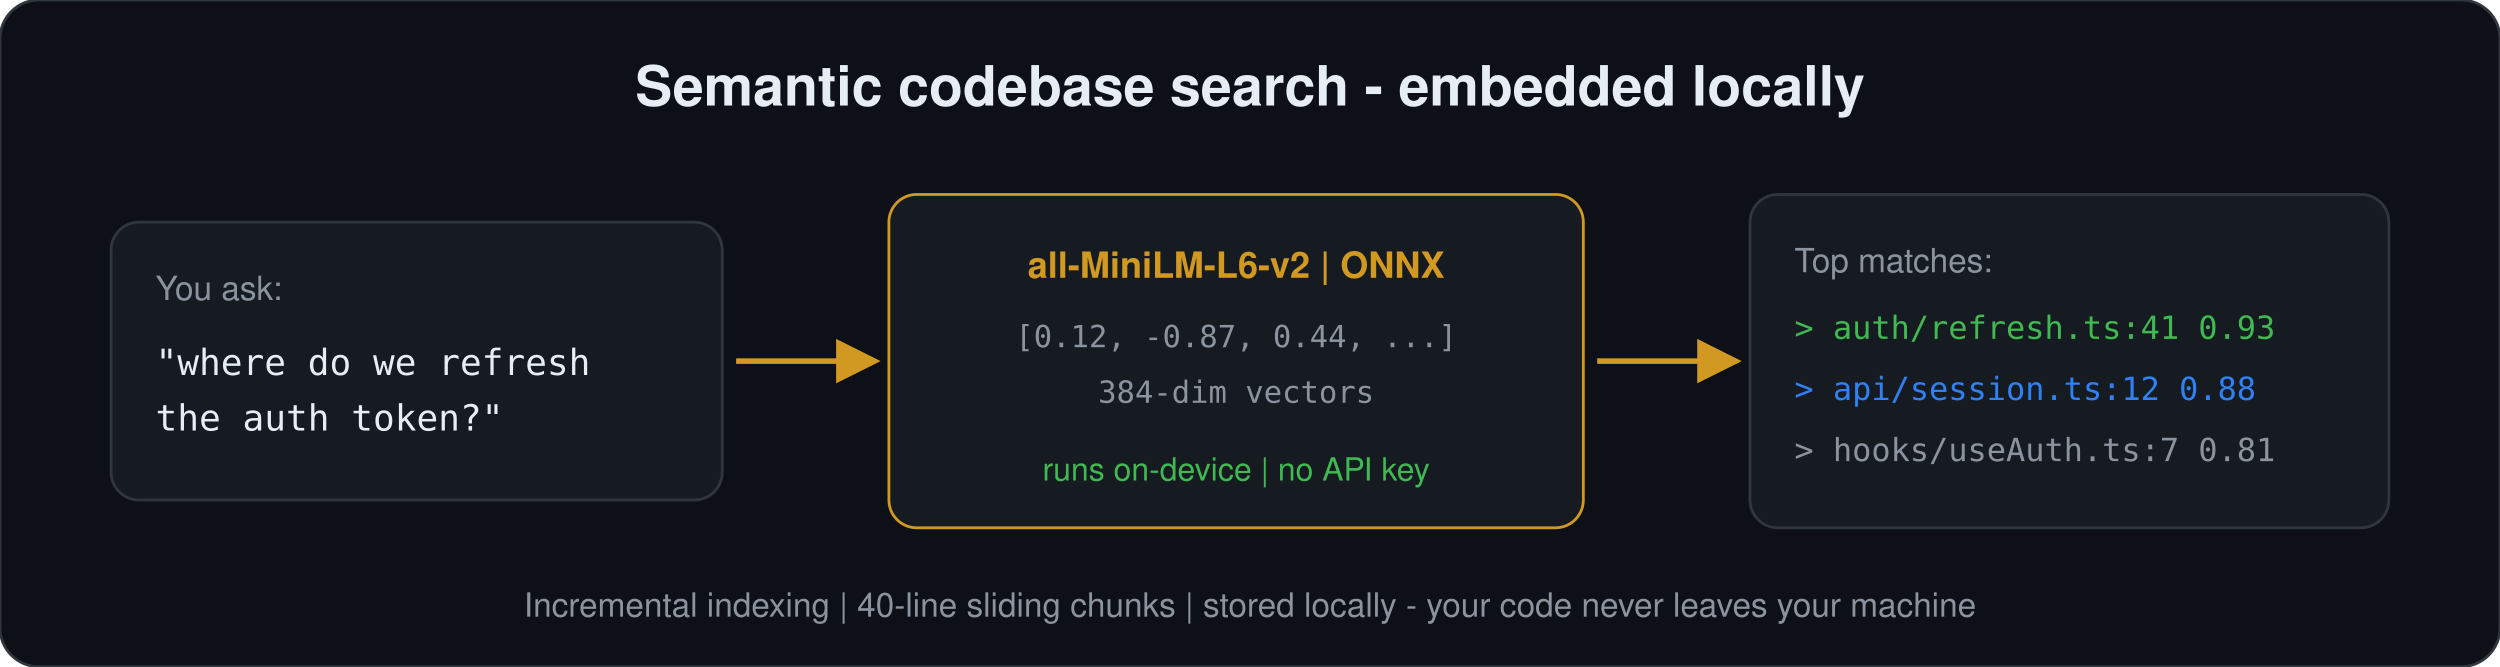
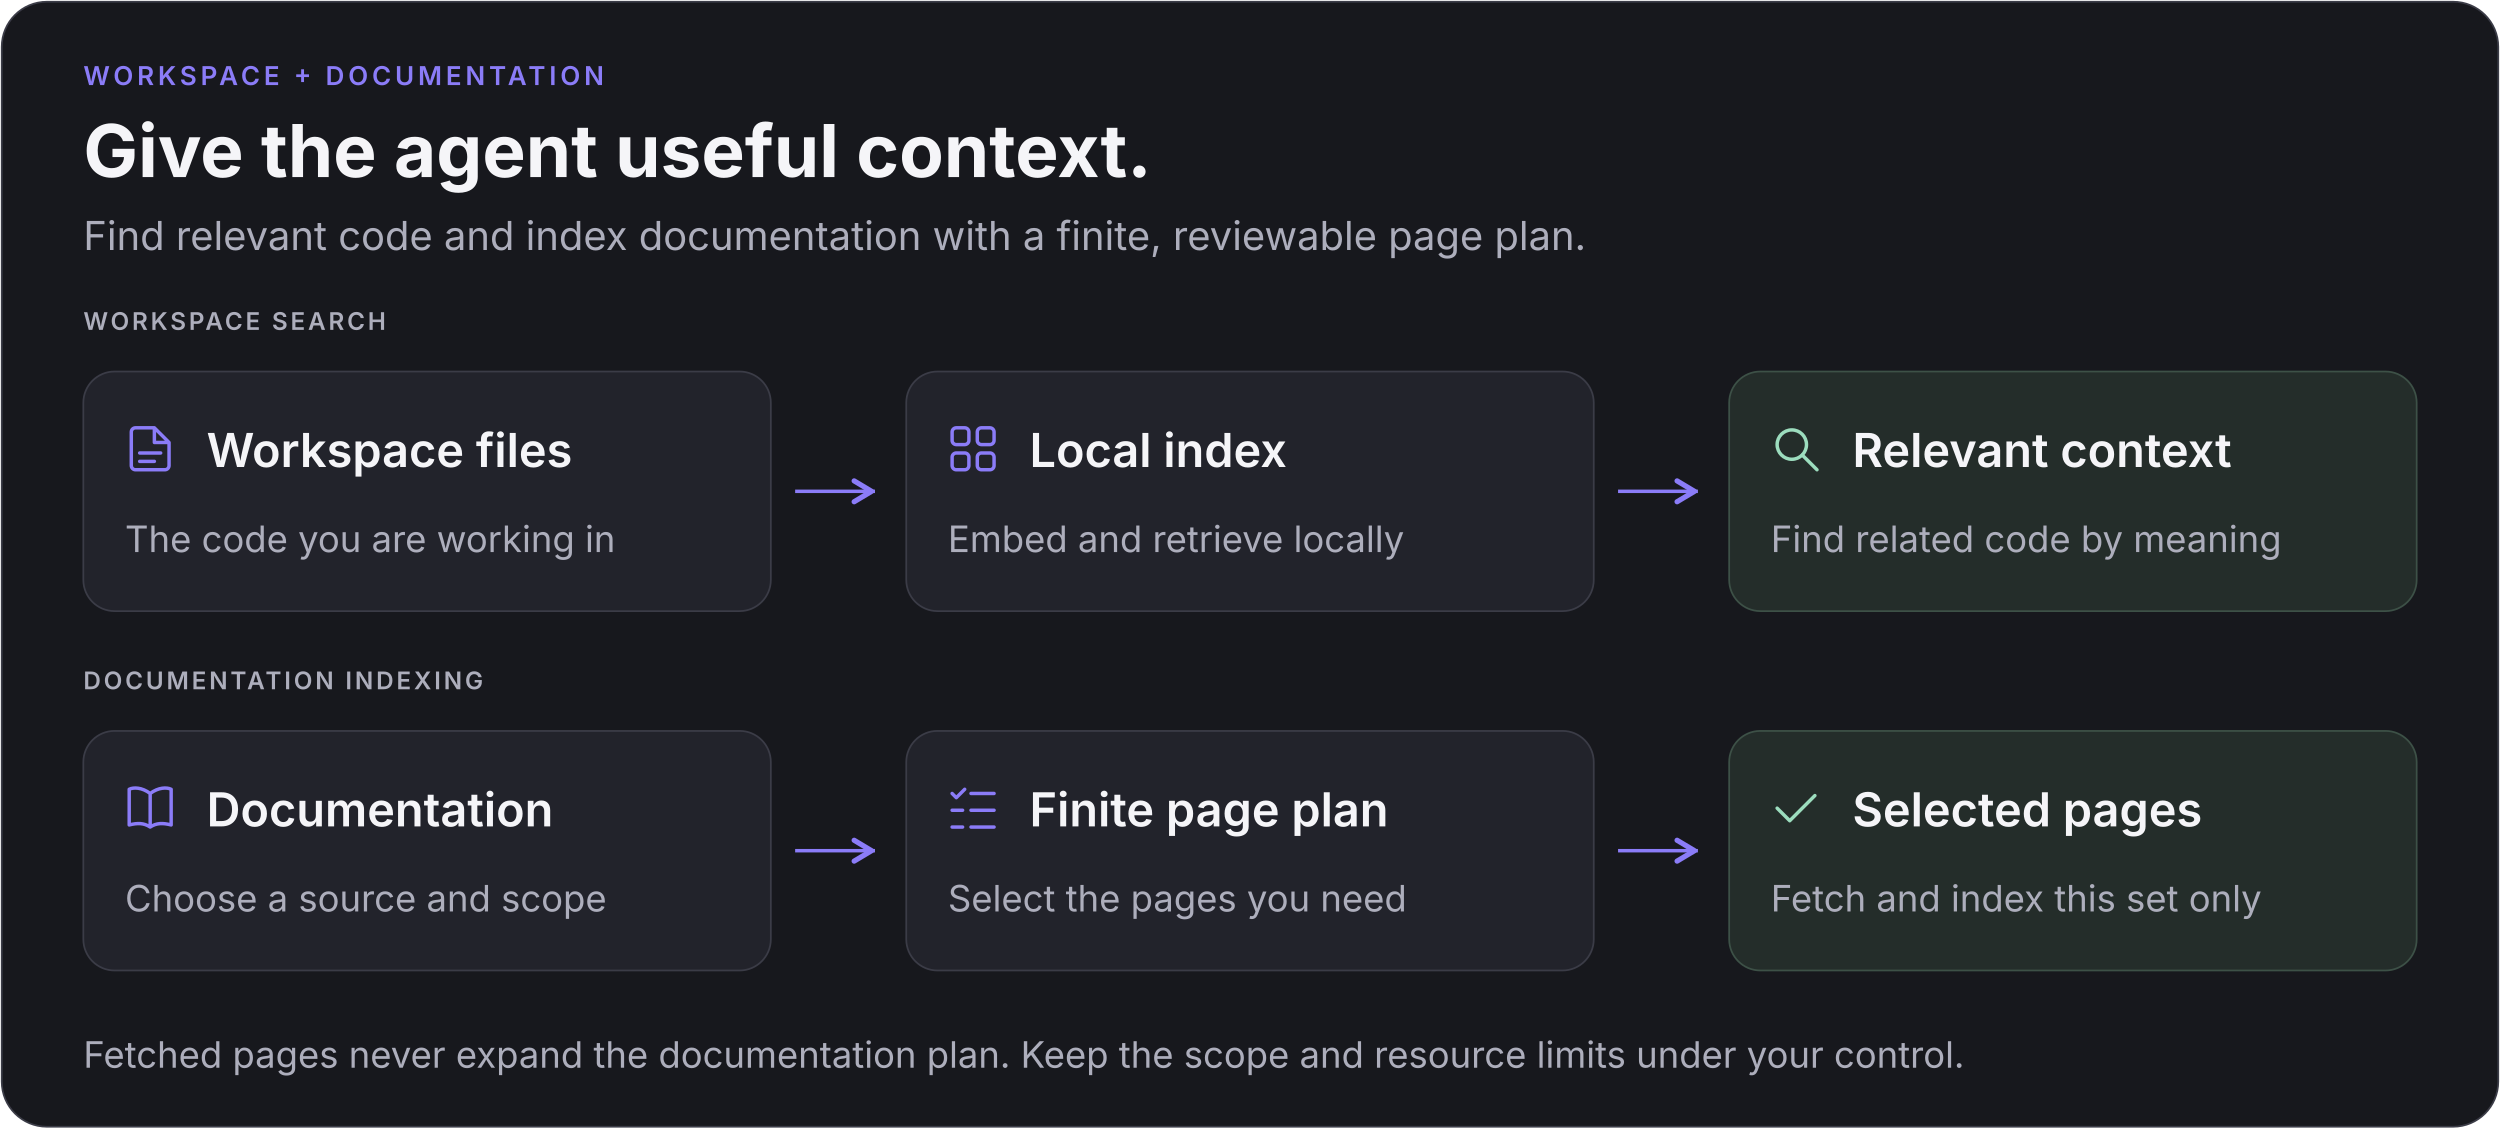
- <svg xmlns="http://www.w3.org/2000/svg" width="900" height="240" viewBox="0 0 900 240" font-family="Segoe UI, Ubuntu, Helvetica, Arial, sans-serif">
+ <svg xmlns="http://www.w3.org/2000/svg" width="1440" height="650" viewBox="0 0 1440 650" role="img" aria-labelledby="title description" font-family="Segoe UI, Inter, Arial, sans-serif">
  <defs>
-     <marker id="arr2" markerWidth="8" markerHeight="8" refX="7" refY="4" orient="auto">
-       <path d="M0 0 L8 4 L0 8 Z" fill="#d29922" />
+     <marker id="arrow" markerWidth="8" markerHeight="8" refX="7" refY="4" orient="auto">
+       <path d="m1 1 5 3-5 3" fill="none" stroke="#8b7cf8" stroke-width="1.5" stroke-linecap="round" stroke-linejoin="round" />
    </marker>
  </defs>
-   <rect width="900" height="240" rx="14" fill="#0d1117" stroke="#30363d" />
-   <text x="450" y="38" text-anchor="middle" font-size="20" font-weight="700" fill="#e6edf3">Semantic codebase search - embedded locally</text>
-   <g transform="translate(40,80)">
-     <rect width="220" height="100" rx="10" fill="#161b22" stroke="#30363d" />
-     <text x="16" y="28" font-size="12" fill="#8b949e">You ask:</text>
-     <text x="16" y="55" font-size="13" font-family="Consolas, monospace" fill="#e6edf3">"where do we refresh</text>
-     <text x="16" y="75" font-size="13" font-family="Consolas, monospace" fill="#e6edf3"> the auth token?"</text>
+   <rect x="1" y="1" width="1438" height="648" rx="26" fill="#17181d" stroke="#3b3c47" />
+   <text x="48" y="49" font-size="15" fill="#8b7cf8" font-weight="600" letter-spacing="2.2">WORKSPACE + DOCUMENTATION</text>
+   <text x="48" y="102" font-size="42" fill="#f5f5f8" font-weight="650">Give the agent useful context.</text>
+   <text x="48" y="144" font-size="23" fill="#adaebc" font-weight="400">Find relevant code and index documentation with a finite, reviewable page plan.</text>
+   <text x="48" y="190" font-size="14" fill="#adaebc" font-weight="600" letter-spacing="1.6">WORKSPACE SEARCH</text>
+   <rect x="48" y="214" width="396" height="138" rx="18" fill="#22232b" stroke="#3b3c47" />
+   <g transform="translate(72 244) scale(1.208333)" fill="none" stroke="#8b7cf8" stroke-width="1.65" stroke-linecap="round" stroke-linejoin="round">
+     <path d="M14 2H5a2 2 0 0 0-2 2v16a2 2 0 0 0 2 2h14a2 2 0 0 0 2-2V9Zm0 0v7h7M7 14h10M7 18h7" />
  </g>
-   <line x1="265" y1="130" x2="315" y2="130" stroke="#d29922" stroke-width="2" marker-end="url(#arr2)" />
-   <g transform="translate(320,70)">
-     <rect width="250" height="120" rx="10" fill="#161b22" stroke="#d29922" />
-     <text x="125" y="30" text-anchor="middle" font-size="13" font-weight="700" fill="#d29922">all-MiniLM-L6-v2 | ONNX</text>
-     <g font-family="Consolas, monospace" font-size="11" fill="#8b949e">
-       <text x="125" y="55" text-anchor="middle">[0.12, -0.87, 0.44, ...]</text>
-       <text x="125" y="75" text-anchor="middle">384-dim vectors</text>
-     </g>
-     <text x="125" y="103" text-anchor="middle" font-size="11.5" fill="#3fb950">runs on-device | no API key</text>
+   <text x="119" y="269" font-size="27" fill="#f5f5f8" font-weight="600">Workspace files</text>
+   <text x="72" y="318" font-size="21" fill="#adaebc" font-weight="400">The code you are working in</text>
+   <path d="M458 283H504V283" fill="none" stroke="#8b7cf8" stroke-width="2" marker-end="url(#arrow)" />
+   <rect x="522" y="214" width="396" height="138" rx="18" fill="#22232b" stroke="#3b3c47" />
+   <g transform="translate(546 244) scale(1.208333)" fill="none" stroke="#8b7cf8" stroke-width="1.65" stroke-linecap="round" stroke-linejoin="round">
+     <rect x="2" y="2" width="8" height="8" rx="2" />
+     <rect x="14" y="2" width="8" height="8" rx="2" />
+     <rect x="2" y="14" width="8" height="8" rx="2" />
+     <rect x="14" y="14" width="8" height="8" rx="2" />
  </g>
-   <line x1="575" y1="130" x2="625" y2="130" stroke="#d29922" stroke-width="2" marker-end="url(#arr2)" />
-   <g transform="translate(630,70)">
-     <rect width="230" height="120" rx="10" fill="#161b22" stroke="#30363d" />
-     <text x="16" y="28" font-size="12" fill="#8b949e">Top matches:</text>
-     <g font-family="Consolas, monospace" font-size="11.5">
-       <text x="16" y="52" fill="#3fb950">&gt; auth/refresh.ts:41  0.93</text>
-       <text x="16" y="74" fill="#2f81f7">&gt; api/session.ts:12   0.88</text>
-       <text x="16" y="96" fill="#8b949e">&gt; hooks/useAuth.ts:7  0.81</text>
-     </g>
+   <text x="593" y="269" font-size="27" fill="#f5f5f8" font-weight="600">Local index</text>
+   <text x="546" y="318" font-size="21" fill="#adaebc" font-weight="400">Embed and retrieve locally</text>
+   <path d="M932 283H978V283" fill="none" stroke="#8b7cf8" stroke-width="2" marker-end="url(#arrow)" />
+   <rect x="996" y="214" width="396" height="138" rx="18" fill="#242d2a" stroke="#3d5147" />
+   <g transform="translate(1020 244) scale(1.208333)" fill="none" stroke="#9cddbe" stroke-width="1.65" stroke-linecap="round" stroke-linejoin="round">
+     <circle cx="10" cy="10" r="7" />
+     <path d="m15 15 7 7" />
  </g>
-   <text x="450" y="222" text-anchor="middle" font-size="12" fill="#8b949e">Incremental indexing | 40-line sliding chunks | stored locally - your code never leaves your machine</text>
+   <text x="1067" y="269" font-size="27" fill="#f5f5f8" font-weight="600">Relevant context</text>
+   <text x="1020" y="318" font-size="21" fill="#adaebc" font-weight="400">Find related code by meaning</text>
+   <text x="48" y="397" font-size="14" fill="#adaebc" font-weight="600" letter-spacing="1.6">DOCUMENTATION INDEXING</text>
+   <rect x="48" y="421" width="396" height="138" rx="18" fill="#22232b" stroke="#3b3c47" />
+   <g transform="translate(72 451) scale(1.208333)" fill="none" stroke="#8b7cf8" stroke-width="1.65" stroke-linecap="round" stroke-linejoin="round">
+     <path d="M12 5C8 2 4 2 2 3v17c4-1 7-1 10 1 3-2 6-2 10-1V3c-2-1-6-1-10 2Zm0 0v16" />
+   </g>
+   <text x="119" y="476" font-size="27" fill="#f5f5f8" font-weight="600">Documentation</text>
+   <text x="72" y="525" font-size="21" fill="#adaebc" font-weight="400">Choose a source and scope</text>
+   <path d="M458 490H504V490" fill="none" stroke="#8b7cf8" stroke-width="2" marker-end="url(#arrow)" />
+   <rect x="522" y="421" width="396" height="138" rx="18" fill="#22232b" stroke="#3b3c47" />
+   <g transform="translate(546 451) scale(1.208333)" fill="none" stroke="#8b7cf8" stroke-width="1.65" stroke-linecap="round" stroke-linejoin="round">
+     <path d="m2 5 2 2 4-4M11 5h11M2 13h5M11 13h11M2 21h5M11 21h11" />
+   </g>
+   <text x="593" y="476" font-size="27" fill="#f5f5f8" font-weight="600">Finite page plan</text>
+   <text x="546" y="525" font-size="21" fill="#adaebc" font-weight="400">Select the pages you need</text>
+   <path d="M932 490H978V490" fill="none" stroke="#8b7cf8" stroke-width="2" marker-end="url(#arrow)" />
+   <rect x="996" y="421" width="396" height="138" rx="18" fill="#242d2a" stroke="#3d5147" />
+   <g transform="translate(1020 451) scale(1.208333)" fill="none" stroke="#9cddbe" stroke-width="1.65" stroke-linecap="round" stroke-linejoin="round">
+     <path d="m3 12 6 6L21 6" />
+   </g>
+   <text x="1067" y="476" font-size="27" fill="#f5f5f8" font-weight="600">Selected pages</text>
+   <text x="1020" y="525" font-size="21" fill="#adaebc" font-weight="400">Fetch and index this set only</text>
+   <text x="48" y="615" font-size="21" fill="#adaebc" font-weight="400">Fetched pages never expand the documentation plan. Keep the scope and resource limits under your control.</text>
</svg>
